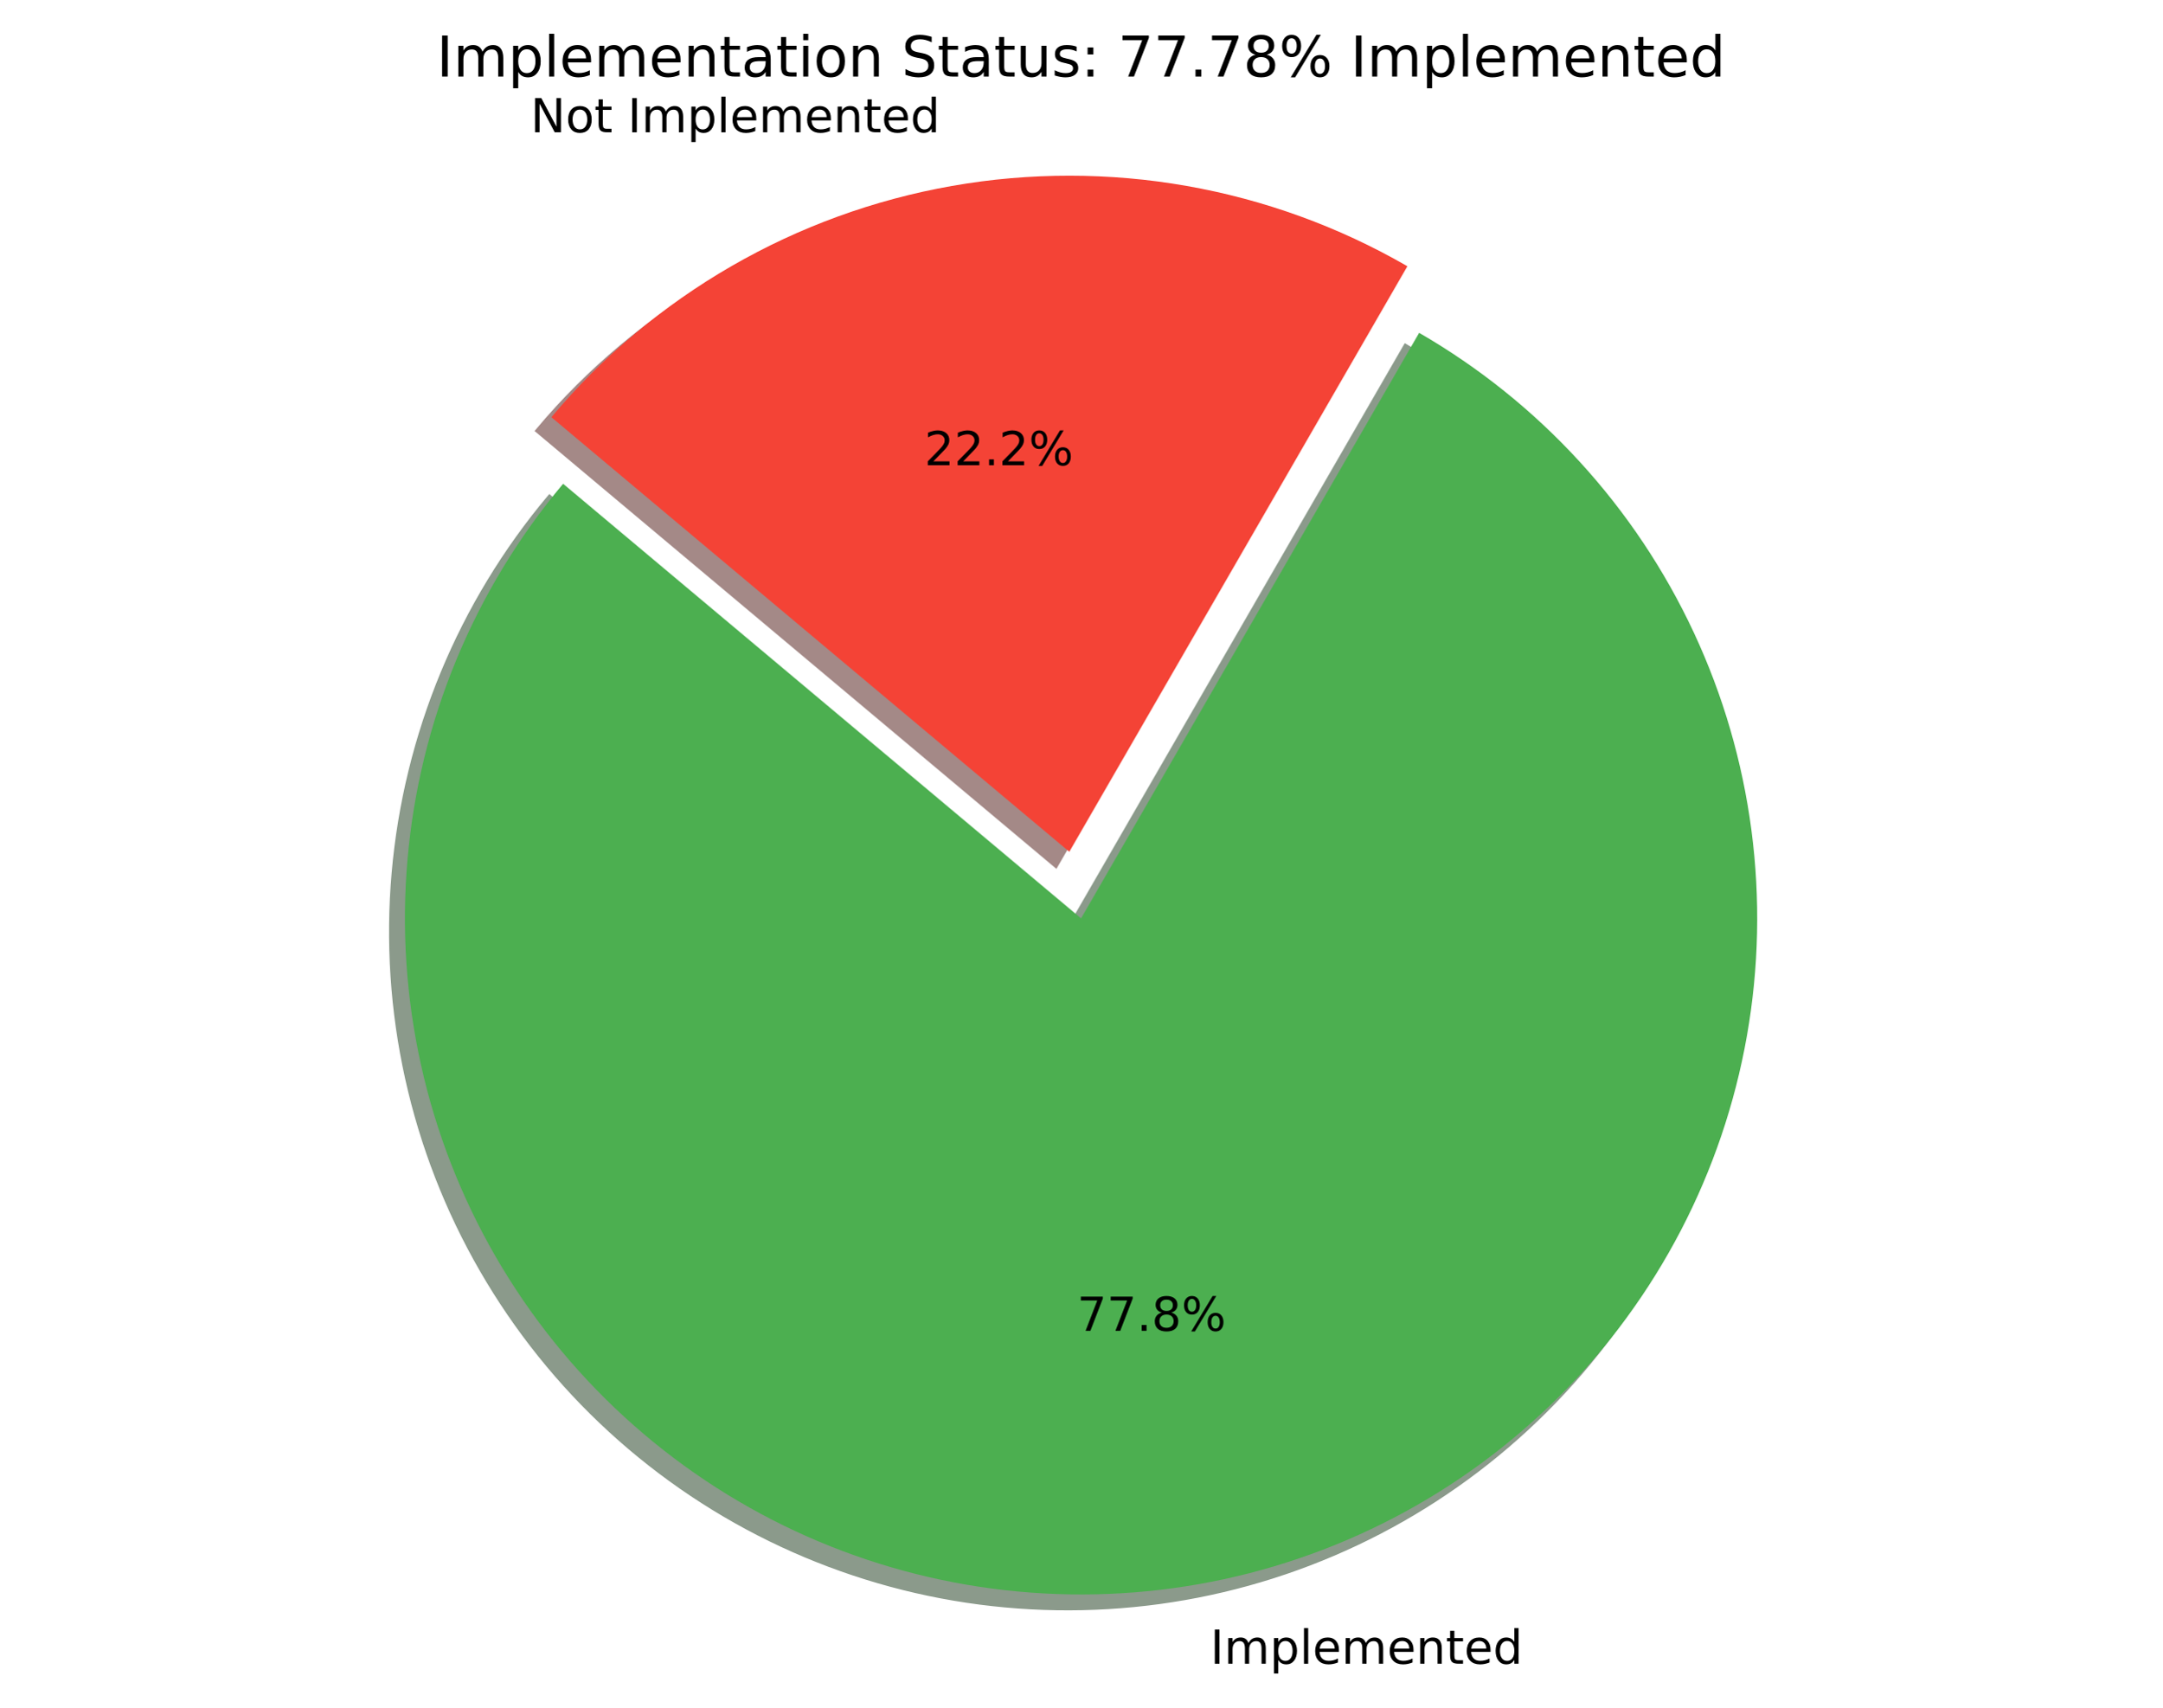
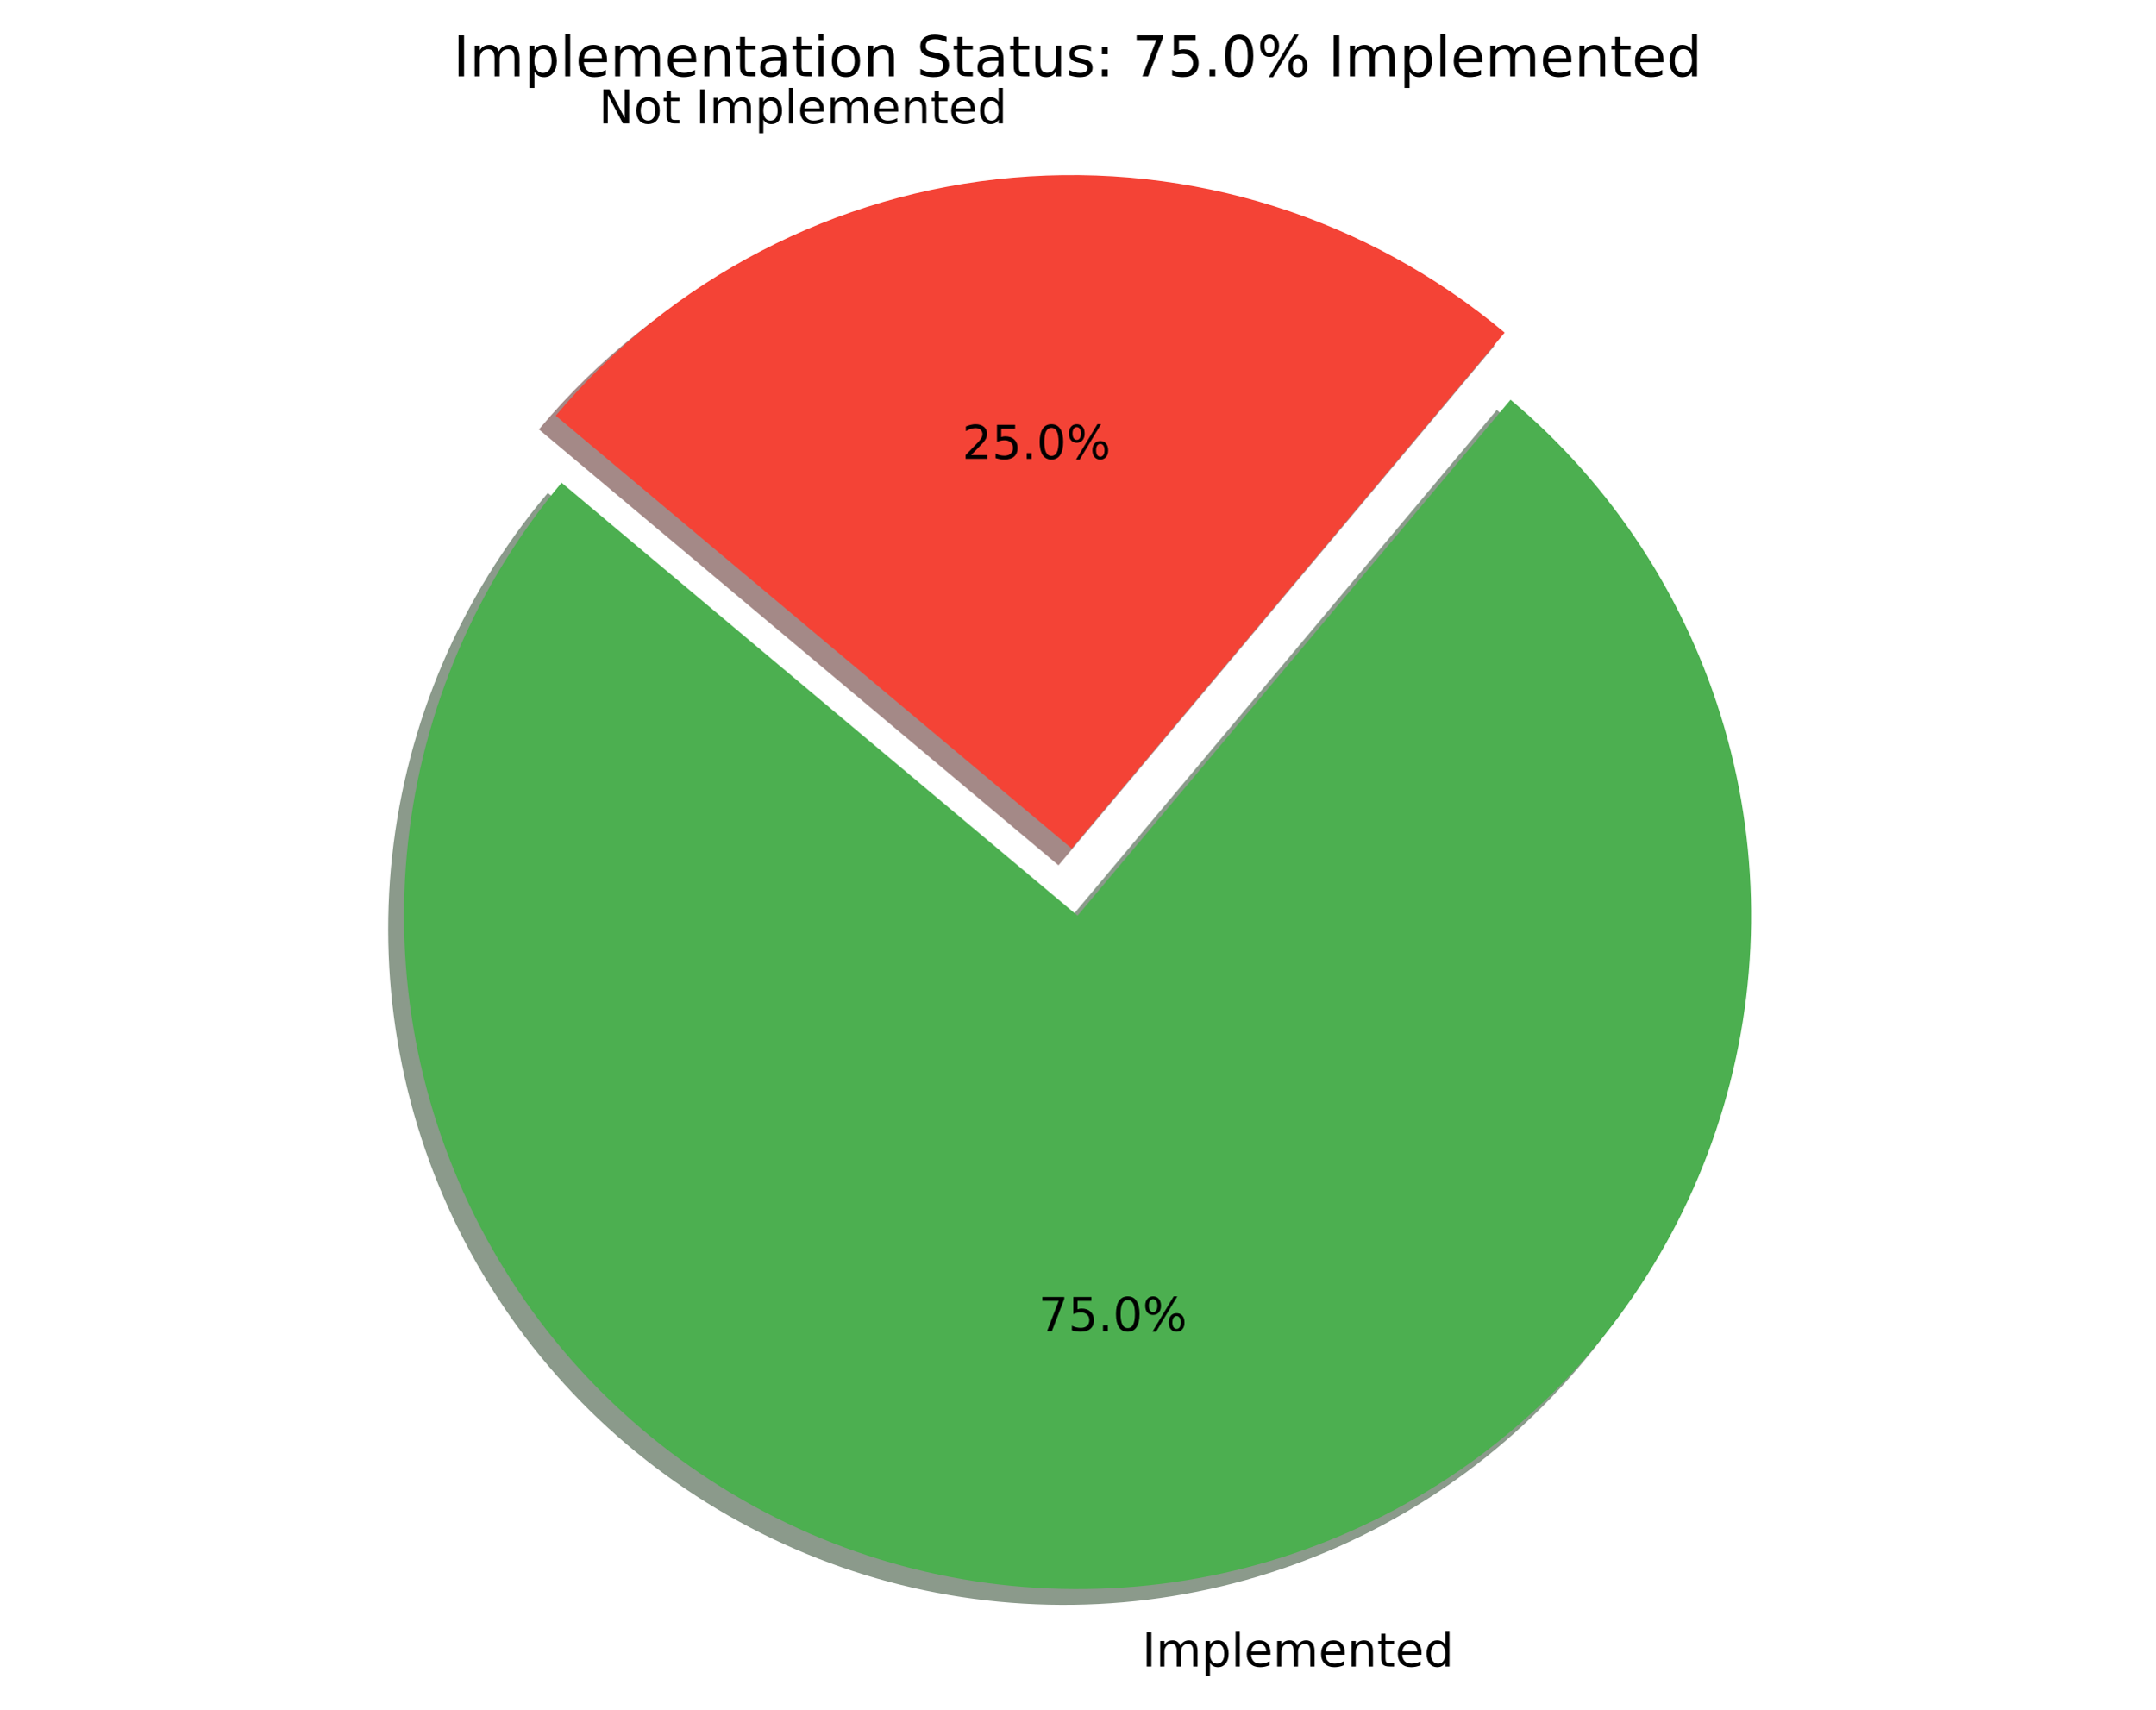
- <svg xmlns="http://www.w3.org/2000/svg" xmlns:xlink="http://www.w3.org/1999/xlink" width="460.8pt" height="363.879pt" viewBox="0 0 460.8 363.879" version="1.1">
+ <svg xmlns="http://www.w3.org/2000/svg" xmlns:xlink="http://www.w3.org/1999/xlink" width="460.8pt" height="365.677pt" viewBox="0 0 460.8 365.677" version="1.1">
  <defs>
    <style type="text/css">*{stroke-linejoin: round; stroke-linecap: butt}</style>
  </defs>
  <g id="figure_1">
    <g id="patch_1">
-       <path d="M 0 363.879  L 460.8 363.879  L 460.8 0  L 0 0  L 0 363.879  z " style="fill: none" />
+       <path d="M 0 365.677  L 460.8 365.677  L 460.8 0  L 0 0  L 0 365.677  z " style="fill: none" />
    </g>
    <g id="axes_1">
      <g id="patch_2">
-         <path d="M 117.127 105.987  C 107.678 117.248 100.008 129.888 94.383 143.469  C 88.757 157.05 85.243 171.412 83.962 186.056  C 82.68 200.7 83.647 215.454 86.829 229.806  C 90.011 244.157 95.37 257.937 102.72 270.668  C 110.07 283.398 119.324 294.93 130.162 304.861  C 141 314.792 153.294 323.006 166.617 329.219  C 179.939 335.431 194.134 339.569 208.709 341.487  C 223.283 343.406 238.065 343.084 252.541 340.531  C 267.018 337.978 281.019 333.226 294.058 326.438  C 307.097 319.65 319.021 310.907 329.415 300.513  C 339.81 290.119 348.553 278.195 355.34 265.156  C 362.128 252.117 366.881 238.116 369.433 223.639  C 371.986 209.162 372.308 194.38 370.39 179.806  C 368.471 165.232 364.334 151.037 358.121 137.714  C 351.909 124.392 343.694 112.098 333.763 101.26  C 323.832 90.422 312.301 81.167 299.57 73.817  L 227.518 198.616  z " style="fill: #173518; opacity: 0.5; stroke: #173518; stroke-linejoin: miter" />
+         <path d="M 117.189 106.114  C 98.881 127.933 87.45 154.7 84.35 183.013  C 81.249 211.326 86.615 239.932 99.767 265.196  C 112.919 290.46 133.274 311.264 158.245 324.964  C 183.216 338.664 211.699 344.653 240.072 342.171  C 268.446 339.688 295.456 328.844 317.669 311.016  C 339.882 293.189 356.315 269.166 364.88 242.002  C 373.445 214.838 373.762 185.734 365.792 158.39  C 357.822 131.045 341.917 106.67 320.098 88.362  L 227.52 198.692  z " style="fill: #173518; opacity: 0.5; stroke: #173518; stroke-linejoin: miter" />
      </g>
      <g id="patch_3">
-         <path d="M 297.068 59.626  C 267.734 42.69 233.349 36.627 199.992 42.509  C 166.635 48.39 136.397 65.848 114.625 91.795  L 225.016 184.424  z " style="fill: #491410; opacity: 0.5; stroke: #491410; stroke-linejoin: miter" />
+         <path d="M 318.843 74.014  C 289.593 49.47 251.75 37.539 213.712 40.866  C 175.674 44.194 140.478 62.516 115.934 91.766  L 226.264 184.345  z " style="fill: #491410; opacity: 0.5; stroke: #491410; stroke-linejoin: miter" />
      </g>
      <g id="patch_4">
-         <path d="M 120.009 103.105  C 110.561 114.366 102.89 127.006 97.265 140.587  C 91.639 154.168 88.125 168.53 86.844 183.174  C 85.563 197.818 86.53 212.572 89.711 226.923  C 92.893 241.275 98.252 255.055 105.602 267.786  C 112.952 280.516 122.206 292.047 133.044 301.979  C 143.882 311.91 156.176 320.124 169.499 326.337  C 182.821 332.549 197.016 336.687 211.591 338.605  C 226.165 340.524 240.947 340.201 255.424 337.649  C 269.9 335.096 283.901 330.344 296.94 323.556  C 309.979 316.768 321.903 308.025 332.297 297.631  C 342.692 287.236 351.435 275.313 358.222 262.274  C 365.01 249.235 369.763 235.233 372.315 220.757  C 374.868 206.28 375.191 191.498 373.272 176.924  C 371.353 162.35 367.216 148.155 361.003 134.832  C 354.791 121.51 346.576 109.216 336.645 98.378  C 326.714 87.54 315.183 78.285 302.452 70.935  L 230.4 195.733  z " style="fill: #4caf50" />
+         <path d="M 120.07 103.234  C 101.762 125.052 90.331 151.819 87.23 180.132  C 84.129 208.445 89.496 237.052 102.647 262.316  C 115.799 287.58 136.154 308.384 161.125 322.084  C 186.096 335.783 214.579 341.773 242.953 339.29  C 271.327 336.808 298.337 325.964 320.55 308.136  C 342.763 290.308 359.196 266.286 367.761 239.122  C 376.325 211.958 376.643 182.854 368.673 155.509  C 360.703 128.165 344.797 103.79 322.979 85.481  L 230.4 195.812  z " style="fill: #4caf50" />
      </g>
      <g id="patch_5">
-         <path d="M 299.95 56.744  C 270.616 39.808 236.231 33.745 202.874 39.627  C 169.517 45.508 139.279 62.966 117.507 88.913  L 227.898 181.542  z " style="fill: #f44336" />
+         <path d="M 321.723 71.134  C 292.473 46.59 254.631 34.658 216.592 37.986  C 178.554 41.314 143.358 59.636 118.815 88.886  L 229.145 181.464  z " style="fill: #f44336" />
      </g>
      <g id="matplotlib.axis_1" />
      <g id="matplotlib.axis_2" />
      <g id="text_1">
-         <g transform="translate(257.9259 354.5998) scale(0.1 -0.1)">
+         <g transform="translate(244.2083 356.3974) scale(0.1 -0.1)">
          <defs>
            <path id="DejaVuSans-49" d="M 628 4666  L 1259 4666  L 1259 0  L 628 0  L 628 4666  z " transform="scale(0.015625)" />
            <path id="DejaVuSans-6d" d="M 3328 2828  Q 3544 3216 3844 3400  Q 4144 3584 4550 3584  Q 5097 3584 5394 3201  Q 5691 2819 5691 2113  L 5691 0  L 5113 0  L 5113 2094  Q 5113 2597 4934 2840  Q 4756 3084 4391 3084  Q 3944 3084 3684 2787  Q 3425 2491 3425 1978  L 3425 0  L 2847 0  L 2847 2094  Q 2847 2600 2669 2842  Q 2491 3084 2119 3084  Q 1678 3084 1418 2786  Q 1159 2488 1159 1978  L 1159 0  L 581 0  L 581 3500  L 1159 3500  L 1159 2956  Q 1356 3278 1631 3431  Q 1906 3584 2284 3584  Q 2666 3584 2933 3390  Q 3200 3197 3328 2828  z " transform="scale(0.015625)" />
            <path id="DejaVuSans-70" d="M 1159 525  L 1159 -1331  L 581 -1331  L 581 3500  L 1159 3500  L 1159 2969  Q 1341 3281 1617 3432  Q 1894 3584 2278 3584  Q 2916 3584 3314 3078  Q 3713 2572 3713 1747  Q 3713 922 3314 415  Q 2916 -91 2278 -91  Q 1894 -91 1617 61  Q 1341 213 1159 525  z M 3116 1747  Q 3116 2381 2855 2742  Q 2594 3103 2138 3103  Q 1681 3103 1420 2742  Q 1159 2381 1159 1747  Q 1159 1113 1420 752  Q 1681 391 2138 391  Q 2594 391 2855 752  Q 3116 1113 3116 1747  z " transform="scale(0.015625)" />
            <path id="DejaVuSans-6c" d="M 603 4863  L 1178 4863  L 1178 0  L 603 0  L 603 4863  z " transform="scale(0.015625)" />
            <path id="DejaVuSans-65" d="M 3597 1894  L 3597 1613  L 953 1613  Q 991 1019 1311 708  Q 1631 397 2203 397  Q 2534 397 2845 478  Q 3156 559 3463 722  L 3463 178  Q 3153 47 2828 -22  Q 2503 -91 2169 -91  Q 1331 -91 842 396  Q 353 884 353 1716  Q 353 2575 817 3079  Q 1281 3584 2069 3584  Q 2775 3584 3186 3129  Q 3597 2675 3597 1894  z M 3022 2063  Q 3016 2534 2758 2815  Q 2500 3097 2075 3097  Q 1594 3097 1305 2825  Q 1016 2553 972 2059  L 3022 2063  z " transform="scale(0.015625)" />
            <path id="DejaVuSans-6e" d="M 3513 2113  L 3513 0  L 2938 0  L 2938 2094  Q 2938 2591 2744 2837  Q 2550 3084 2163 3084  Q 1697 3084 1428 2787  Q 1159 2491 1159 1978  L 1159 0  L 581 0  L 581 3500  L 1159 3500  L 1159 2956  Q 1366 3272 1645 3428  Q 1925 3584 2291 3584  Q 2894 3584 3203 3211  Q 3513 2838 3513 2113  z " transform="scale(0.015625)" />
            <path id="DejaVuSans-74" d="M 1172 4494  L 1172 3500  L 2356 3500  L 2356 3053  L 1172 3053  L 1172 1153  Q 1172 725 1289 603  Q 1406 481 1766 481  L 2356 481  L 2356 0  L 1766 0  Q 1100 0 847 248  Q 594 497 594 1153  L 594 3053  L 172 3053  L 172 3500  L 594 3500  L 594 4494  L 1172 4494  z " transform="scale(0.015625)" />
            <path id="DejaVuSans-64" d="M 2906 2969  L 2906 4863  L 3481 4863  L 3481 0  L 2906 0  L 2906 525  Q 2725 213 2448 61  Q 2172 -91 1784 -91  Q 1150 -91 751 415  Q 353 922 353 1747  Q 353 2572 751 3078  Q 1150 3584 1784 3584  Q 2172 3584 2448 3432  Q 2725 3281 2906 2969  z M 947 1747  Q 947 1113 1208 752  Q 1469 391 1925 391  Q 2381 391 2643 752  Q 2906 1113 2906 1747  Q 2906 2381 2643 2742  Q 2381 3103 1925 3103  Q 1469 3103 1208 2742  Q 947 2381 947 1747  z " transform="scale(0.015625)" />
          </defs>
          <use xlink:href="#DejaVuSans-49" />
          <use xlink:href="#DejaVuSans-6d" transform="translate(29.49219 0)" />
          <use xlink:href="#DejaVuSans-70" transform="translate(126.9043 0)" />
          <use xlink:href="#DejaVuSans-6c" transform="translate(190.3809 0)" />
          <use xlink:href="#DejaVuSans-65" transform="translate(218.1641 0)" />
          <use xlink:href="#DejaVuSans-6d" transform="translate(279.6875 0)" />
          <use xlink:href="#DejaVuSans-65" transform="translate(377.0996 0)" />
          <use xlink:href="#DejaVuSans-6e" transform="translate(438.623 0)" />
          <use xlink:href="#DejaVuSans-74" transform="translate(502.002 0)" />
          <use xlink:href="#DejaVuSans-65" transform="translate(541.2109 0)" />
          <use xlink:href="#DejaVuSans-64" transform="translate(602.7344 0)" />
        </g>
      </g>
      <g id="text_2">
-         <g transform="translate(229.5306 283.6421) scale(0.1 -0.1)">
+         <g transform="translate(222.0483 284.6583) scale(0.1 -0.1)">
          <defs>
            <path id="DejaVuSans-37" d="M 525 4666  L 3525 4666  L 3525 4397  L 1831 0  L 1172 0  L 2766 4134  L 525 4134  L 525 4666  z " transform="scale(0.015625)" />
+             <path id="DejaVuSans-35" d="M 691 4666  L 3169 4666  L 3169 4134  L 1269 4134  L 1269 2991  Q 1406 3038 1543 3061  Q 1681 3084 1819 3084  Q 2600 3084 3056 2656  Q 3513 2228 3513 1497  Q 3513 744 3044 326  Q 2575 -91 1722 -91  Q 1428 -91 1123 -41  Q 819 9 494 109  L 494 744  Q 775 591 1075 516  Q 1375 441 1709 441  Q 2250 441 2565 725  Q 2881 1009 2881 1497  Q 2881 1984 2565 2268  Q 2250 2553 1709 2553  Q 1456 2553 1204 2497  Q 953 2441 691 2322  L 691 4666  z " transform="scale(0.015625)" />
            <path id="DejaVuSans-2e" d="M 684 794  L 1344 794  L 1344 0  L 684 0  L 684 794  z " transform="scale(0.015625)" />
-             <path id="DejaVuSans-38" d="M 2034 2216  Q 1584 2216 1326 1975  Q 1069 1734 1069 1313  Q 1069 891 1326 650  Q 1584 409 2034 409  Q 2484 409 2743 651  Q 3003 894 3003 1313  Q 3003 1734 2745 1975  Q 2488 2216 2034 2216  z M 1403 2484  Q 997 2584 770 2862  Q 544 3141 544 3541  Q 544 4100 942 4425  Q 1341 4750 2034 4750  Q 2731 4750 3128 4425  Q 3525 4100 3525 3541  Q 3525 3141 3298 2862  Q 3072 2584 2669 2484  Q 3125 2378 3379 2068  Q 3634 1759 3634 1313  Q 3634 634 3220 271  Q 2806 -91 2034 -91  Q 1263 -91 848 271  Q 434 634 434 1313  Q 434 1759 690 2068  Q 947 2378 1403 2484  z M 1172 3481  Q 1172 3119 1398 2916  Q 1625 2713 2034 2713  Q 2441 2713 2670 2916  Q 2900 3119 2900 3481  Q 2900 3844 2670 4047  Q 2441 4250 2034 4250  Q 1625 4250 1398 4047  Q 1172 3844 1172 3481  z " transform="scale(0.015625)" />
+             <path id="DejaVuSans-30" d="M 2034 4250  Q 1547 4250 1301 3770  Q 1056 3291 1056 2328  Q 1056 1369 1301 889  Q 1547 409 2034 409  Q 2525 409 2770 889  Q 3016 1369 3016 2328  Q 3016 3291 2770 3770  Q 2525 4250 2034 4250  z M 2034 4750  Q 2819 4750 3233 4129  Q 3647 3509 3647 2328  Q 3647 1150 3233 529  Q 2819 -91 2034 -91  Q 1250 -91 836 529  Q 422 1150 422 2328  Q 422 3509 836 4129  Q 1250 4750 2034 4750  z " transform="scale(0.015625)" />
            <path id="DejaVuSans-25" d="M 4653 2053  Q 4381 2053 4226 1822  Q 4072 1591 4072 1178  Q 4072 772 4226 539  Q 4381 306 4653 306  Q 4919 306 5073 539  Q 5228 772 5228 1178  Q 5228 1588 5073 1820  Q 4919 2053 4653 2053  z M 4653 2450  Q 5147 2450 5437 2106  Q 5728 1763 5728 1178  Q 5728 594 5436 251  Q 5144 -91 4653 -91  Q 4153 -91 3862 251  Q 3572 594 3572 1178  Q 3572 1766 3864 2108  Q 4156 2450 4653 2450  z M 1428 4353  Q 1159 4353 1004 4120  Q 850 3888 850 3481  Q 850 3069 1003 2837  Q 1156 2606 1428 2606  Q 1700 2606 1854 2837  Q 2009 3069 2009 3481  Q 2009 3884 1853 4118  Q 1697 4353 1428 4353  z M 4250 4750  L 4750 4750  L 1831 -91  L 1331 -91  L 4250 4750  z M 1428 4750  Q 1922 4750 2215 4408  Q 2509 4066 2509 3481  Q 2509 2891 2217 2550  Q 1925 2209 1428 2209  Q 931 2209 642 2551  Q 353 2894 353 3481  Q 353 4063 643 4406  Q 934 4750 1428 4750  z " transform="scale(0.015625)" />
          </defs>
          <use xlink:href="#DejaVuSans-37" />
-           <use xlink:href="#DejaVuSans-37" transform="translate(63.62305 0)" />
+           <use xlink:href="#DejaVuSans-35" transform="translate(63.62305 0)" />
          <use xlink:href="#DejaVuSans-2e" transform="translate(127.2461 0)" />
-           <use xlink:href="#DejaVuSans-38" transform="translate(159.0332 0)" />
+           <use xlink:href="#DejaVuSans-30" transform="translate(159.0332 0)" />
          <use xlink:href="#DejaVuSans-25" transform="translate(222.6562 0)" />
        </g>
      </g>
      <g id="text_3">
-         <g transform="translate(113.0497 28.1944) scale(0.1 -0.1)">
+         <g transform="translate(128.0152 26.39749) scale(0.1 -0.1)">
          <defs>
            <path id="DejaVuSans-4e" d="M 628 4666  L 1478 4666  L 3547 763  L 3547 4666  L 4159 4666  L 4159 0  L 3309 0  L 1241 3903  L 1241 0  L 628 0  L 628 4666  z " transform="scale(0.015625)" />
            <path id="DejaVuSans-6f" d="M 1959 3097  Q 1497 3097 1228 2736  Q 959 2375 959 1747  Q 959 1119 1226 758  Q 1494 397 1959 397  Q 2419 397 2687 759  Q 2956 1122 2956 1747  Q 2956 2369 2687 2733  Q 2419 3097 1959 3097  z M 1959 3584  Q 2709 3584 3137 3096  Q 3566 2609 3566 1747  Q 3566 888 3137 398  Q 2709 -91 1959 -91  Q 1206 -91 779 398  Q 353 888 353 1747  Q 353 2609 779 3096  Q 1206 3584 1959 3584  z " transform="scale(0.015625)" />
            <path id="DejaVuSans-20" transform="scale(0.015625)" />
          </defs>
          <use xlink:href="#DejaVuSans-4e" />
          <use xlink:href="#DejaVuSans-6f" transform="translate(74.80469 0)" />
          <use xlink:href="#DejaVuSans-74" transform="translate(135.9863 0)" />
          <use xlink:href="#DejaVuSans-20" transform="translate(175.1953 0)" />
          <use xlink:href="#DejaVuSans-49" transform="translate(206.9824 0)" />
          <use xlink:href="#DejaVuSans-6d" transform="translate(236.4746 0)" />
          <use xlink:href="#DejaVuSans-70" transform="translate(333.8867 0)" />
          <use xlink:href="#DejaVuSans-6c" transform="translate(397.3633 0)" />
          <use xlink:href="#DejaVuSans-65" transform="translate(425.1465 0)" />
          <use xlink:href="#DejaVuSans-6d" transform="translate(486.6699 0)" />
          <use xlink:href="#DejaVuSans-65" transform="translate(584.082 0)" />
          <use xlink:href="#DejaVuSans-6e" transform="translate(645.6055 0)" />
          <use xlink:href="#DejaVuSans-74" transform="translate(708.9844 0)" />
          <use xlink:href="#DejaVuSans-65" transform="translate(748.1934 0)" />
          <use xlink:href="#DejaVuSans-64" transform="translate(809.7168 0)" />
        </g>
      </g>
      <g id="text_4">
-         <g transform="translate(196.9998 99.15208) scale(0.1 -0.1)">
+         <g transform="translate(205.7298 98.13659) scale(0.1 -0.1)">
          <defs>
            <path id="DejaVuSans-32" d="M 1228 531  L 3431 531  L 3431 0  L 469 0  L 469 531  Q 828 903 1448 1529  Q 2069 2156 2228 2338  Q 2531 2678 2651 2914  Q 2772 3150 2772 3378  Q 2772 3750 2511 3984  Q 2250 4219 1831 4219  Q 1534 4219 1204 4116  Q 875 4013 500 3803  L 500 4441  Q 881 4594 1212 4672  Q 1544 4750 1819 4750  Q 2544 4750 2975 4387  Q 3406 4025 3406 3419  Q 3406 3131 3298 2873  Q 3191 2616 2906 2266  Q 2828 2175 2409 1742  Q 1991 1309 1228 531  z " transform="scale(0.015625)" />
          </defs>
          <use xlink:href="#DejaVuSans-32" />
-           <use xlink:href="#DejaVuSans-32" transform="translate(63.62305 0)" />
+           <use xlink:href="#DejaVuSans-35" transform="translate(63.62305 0)" />
          <use xlink:href="#DejaVuSans-2e" transform="translate(127.2461 0)" />
-           <use xlink:href="#DejaVuSans-32" transform="translate(159.0332 0)" />
+           <use xlink:href="#DejaVuSans-30" transform="translate(159.0332 0)" />
          <use xlink:href="#DejaVuSans-25" transform="translate(222.6562 0)" />
        </g>
      </g>
      <g id="text_5">
-         <g transform="translate(93.045 16.31812) scale(0.12 -0.12)">
+         <g transform="translate(96.8625 16.31812) scale(0.12 -0.12)">
          <defs>
            <path id="DejaVuSans-61" d="M 2194 1759  Q 1497 1759 1228 1600  Q 959 1441 959 1056  Q 959 750 1161 570  Q 1363 391 1709 391  Q 2188 391 2477 730  Q 2766 1069 2766 1631  L 2766 1759  L 2194 1759  z M 3341 1997  L 3341 0  L 2766 0  L 2766 531  Q 2569 213 2275 61  Q 1981 -91 1556 -91  Q 1019 -91 701 211  Q 384 513 384 1019  Q 384 1609 779 1909  Q 1175 2209 1959 2209  L 2766 2209  L 2766 2266  Q 2766 2663 2505 2880  Q 2244 3097 1772 3097  Q 1472 3097 1187 3025  Q 903 2953 641 2809  L 641 3341  Q 956 3463 1253 3523  Q 1550 3584 1831 3584  Q 2591 3584 2966 3190  Q 3341 2797 3341 1997  z " transform="scale(0.015625)" />
            <path id="DejaVuSans-69" d="M 603 3500  L 1178 3500  L 1178 0  L 603 0  L 603 3500  z M 603 4863  L 1178 4863  L 1178 4134  L 603 4134  L 603 4863  z " transform="scale(0.015625)" />
            <path id="DejaVuSans-53" d="M 3425 4513  L 3425 3897  Q 3066 4069 2747 4153  Q 2428 4238 2131 4238  Q 1616 4238 1336 4038  Q 1056 3838 1056 3469  Q 1056 3159 1242 3001  Q 1428 2844 1947 2747  L 2328 2669  Q 3034 2534 3370 2195  Q 3706 1856 3706 1288  Q 3706 609 3251 259  Q 2797 -91 1919 -91  Q 1588 -91 1214 -16  Q 841 59 441 206  L 441 856  Q 825 641 1194 531  Q 1563 422 1919 422  Q 2459 422 2753 634  Q 3047 847 3047 1241  Q 3047 1584 2836 1778  Q 2625 1972 2144 2069  L 1759 2144  Q 1053 2284 737 2584  Q 422 2884 422 3419  Q 422 4038 858 4394  Q 1294 4750 2059 4750  Q 2388 4750 2728 4690  Q 3069 4631 3425 4513  z " transform="scale(0.015625)" />
            <path id="DejaVuSans-75" d="M 544 1381  L 544 3500  L 1119 3500  L 1119 1403  Q 1119 906 1312 657  Q 1506 409 1894 409  Q 2359 409 2629 706  Q 2900 1003 2900 1516  L 2900 3500  L 3475 3500  L 3475 0  L 2900 0  L 2900 538  Q 2691 219 2414 64  Q 2138 -91 1772 -91  Q 1169 -91 856 284  Q 544 659 544 1381  z M 1991 3584  L 1991 3584  z " transform="scale(0.015625)" />
            <path id="DejaVuSans-73" d="M 2834 3397  L 2834 2853  Q 2591 2978 2328 3040  Q 2066 3103 1784 3103  Q 1356 3103 1142 2972  Q 928 2841 928 2578  Q 928 2378 1081 2264  Q 1234 2150 1697 2047  L 1894 2003  Q 2506 1872 2764 1633  Q 3022 1394 3022 966  Q 3022 478 2636 193  Q 2250 -91 1575 -91  Q 1294 -91 989 -36  Q 684 19 347 128  L 347 722  Q 666 556 975 473  Q 1284 391 1588 391  Q 1994 391 2212 530  Q 2431 669 2431 922  Q 2431 1156 2273 1281  Q 2116 1406 1581 1522  L 1381 1569  Q 847 1681 609 1914  Q 372 2147 372 2553  Q 372 3047 722 3315  Q 1072 3584 1716 3584  Q 2034 3584 2315 3537  Q 2597 3491 2834 3397  z " transform="scale(0.015625)" />
            <path id="DejaVuSans-3a" d="M 750 794  L 1409 794  L 1409 0  L 750 0  L 750 794  z M 750 3309  L 1409 3309  L 1409 2516  L 750 2516  L 750 3309  z " transform="scale(0.015625)" />
          </defs>
          <use xlink:href="#DejaVuSans-49" />
          <use xlink:href="#DejaVuSans-6d" transform="translate(29.49219 0)" />
          <use xlink:href="#DejaVuSans-70" transform="translate(126.9043 0)" />
          <use xlink:href="#DejaVuSans-6c" transform="translate(190.3809 0)" />
          <use xlink:href="#DejaVuSans-65" transform="translate(218.1641 0)" />
          <use xlink:href="#DejaVuSans-6d" transform="translate(279.6875 0)" />
          <use xlink:href="#DejaVuSans-65" transform="translate(377.0996 0)" />
          <use xlink:href="#DejaVuSans-6e" transform="translate(438.623 0)" />
          <use xlink:href="#DejaVuSans-74" transform="translate(502.002 0)" />
          <use xlink:href="#DejaVuSans-61" transform="translate(541.2109 0)" />
          <use xlink:href="#DejaVuSans-74" transform="translate(602.4902 0)" />
          <use xlink:href="#DejaVuSans-69" transform="translate(641.6992 0)" />
          <use xlink:href="#DejaVuSans-6f" transform="translate(669.4824 0)" />
          <use xlink:href="#DejaVuSans-6e" transform="translate(730.6641 0)" />
          <use xlink:href="#DejaVuSans-20" transform="translate(794.043 0)" />
          <use xlink:href="#DejaVuSans-53" transform="translate(825.8301 0)" />
          <use xlink:href="#DejaVuSans-74" transform="translate(889.3066 0)" />
          <use xlink:href="#DejaVuSans-61" transform="translate(928.5156 0)" />
          <use xlink:href="#DejaVuSans-74" transform="translate(989.7949 0)" />
          <use xlink:href="#DejaVuSans-75" transform="translate(1029.004 0)" />
          <use xlink:href="#DejaVuSans-73" transform="translate(1092.383 0)" />
          <use xlink:href="#DejaVuSans-3a" transform="translate(1144.482 0)" />
          <use xlink:href="#DejaVuSans-20" transform="translate(1178.174 0)" />
          <use xlink:href="#DejaVuSans-37" transform="translate(1209.961 0)" />
-           <use xlink:href="#DejaVuSans-37" transform="translate(1273.584 0)" />
+           <use xlink:href="#DejaVuSans-35" transform="translate(1273.584 0)" />
          <use xlink:href="#DejaVuSans-2e" transform="translate(1337.207 0)" />
-           <use xlink:href="#DejaVuSans-37" transform="translate(1368.994 0)" />
-           <use xlink:href="#DejaVuSans-38" transform="translate(1432.617 0)" />
-           <use xlink:href="#DejaVuSans-25" transform="translate(1496.24 0)" />
-           <use xlink:href="#DejaVuSans-20" transform="translate(1591.26 0)" />
-           <use xlink:href="#DejaVuSans-49" transform="translate(1623.047 0)" />
-           <use xlink:href="#DejaVuSans-6d" transform="translate(1652.539 0)" />
-           <use xlink:href="#DejaVuSans-70" transform="translate(1749.951 0)" />
-           <use xlink:href="#DejaVuSans-6c" transform="translate(1813.428 0)" />
-           <use xlink:href="#DejaVuSans-65" transform="translate(1841.211 0)" />
-           <use xlink:href="#DejaVuSans-6d" transform="translate(1902.734 0)" />
-           <use xlink:href="#DejaVuSans-65" transform="translate(2000.146 0)" />
-           <use xlink:href="#DejaVuSans-6e" transform="translate(2061.67 0)" />
-           <use xlink:href="#DejaVuSans-74" transform="translate(2125.049 0)" />
-           <use xlink:href="#DejaVuSans-65" transform="translate(2164.258 0)" />
-           <use xlink:href="#DejaVuSans-64" transform="translate(2225.781 0)" />
+           <use xlink:href="#DejaVuSans-30" transform="translate(1368.994 0)" />
+           <use xlink:href="#DejaVuSans-25" transform="translate(1432.617 0)" />
+           <use xlink:href="#DejaVuSans-20" transform="translate(1527.637 0)" />
+           <use xlink:href="#DejaVuSans-49" transform="translate(1559.424 0)" />
+           <use xlink:href="#DejaVuSans-6d" transform="translate(1588.916 0)" />
+           <use xlink:href="#DejaVuSans-70" transform="translate(1686.328 0)" />
+           <use xlink:href="#DejaVuSans-6c" transform="translate(1749.805 0)" />
+           <use xlink:href="#DejaVuSans-65" transform="translate(1777.588 0)" />
+           <use xlink:href="#DejaVuSans-6d" transform="translate(1839.111 0)" />
+           <use xlink:href="#DejaVuSans-65" transform="translate(1936.523 0)" />
+           <use xlink:href="#DejaVuSans-6e" transform="translate(1998.047 0)" />
+           <use xlink:href="#DejaVuSans-74" transform="translate(2061.426 0)" />
+           <use xlink:href="#DejaVuSans-65" transform="translate(2100.635 0)" />
+           <use xlink:href="#DejaVuSans-64" transform="translate(2162.158 0)" />
        </g>
      </g>
    </g>
  </g>
</svg>
